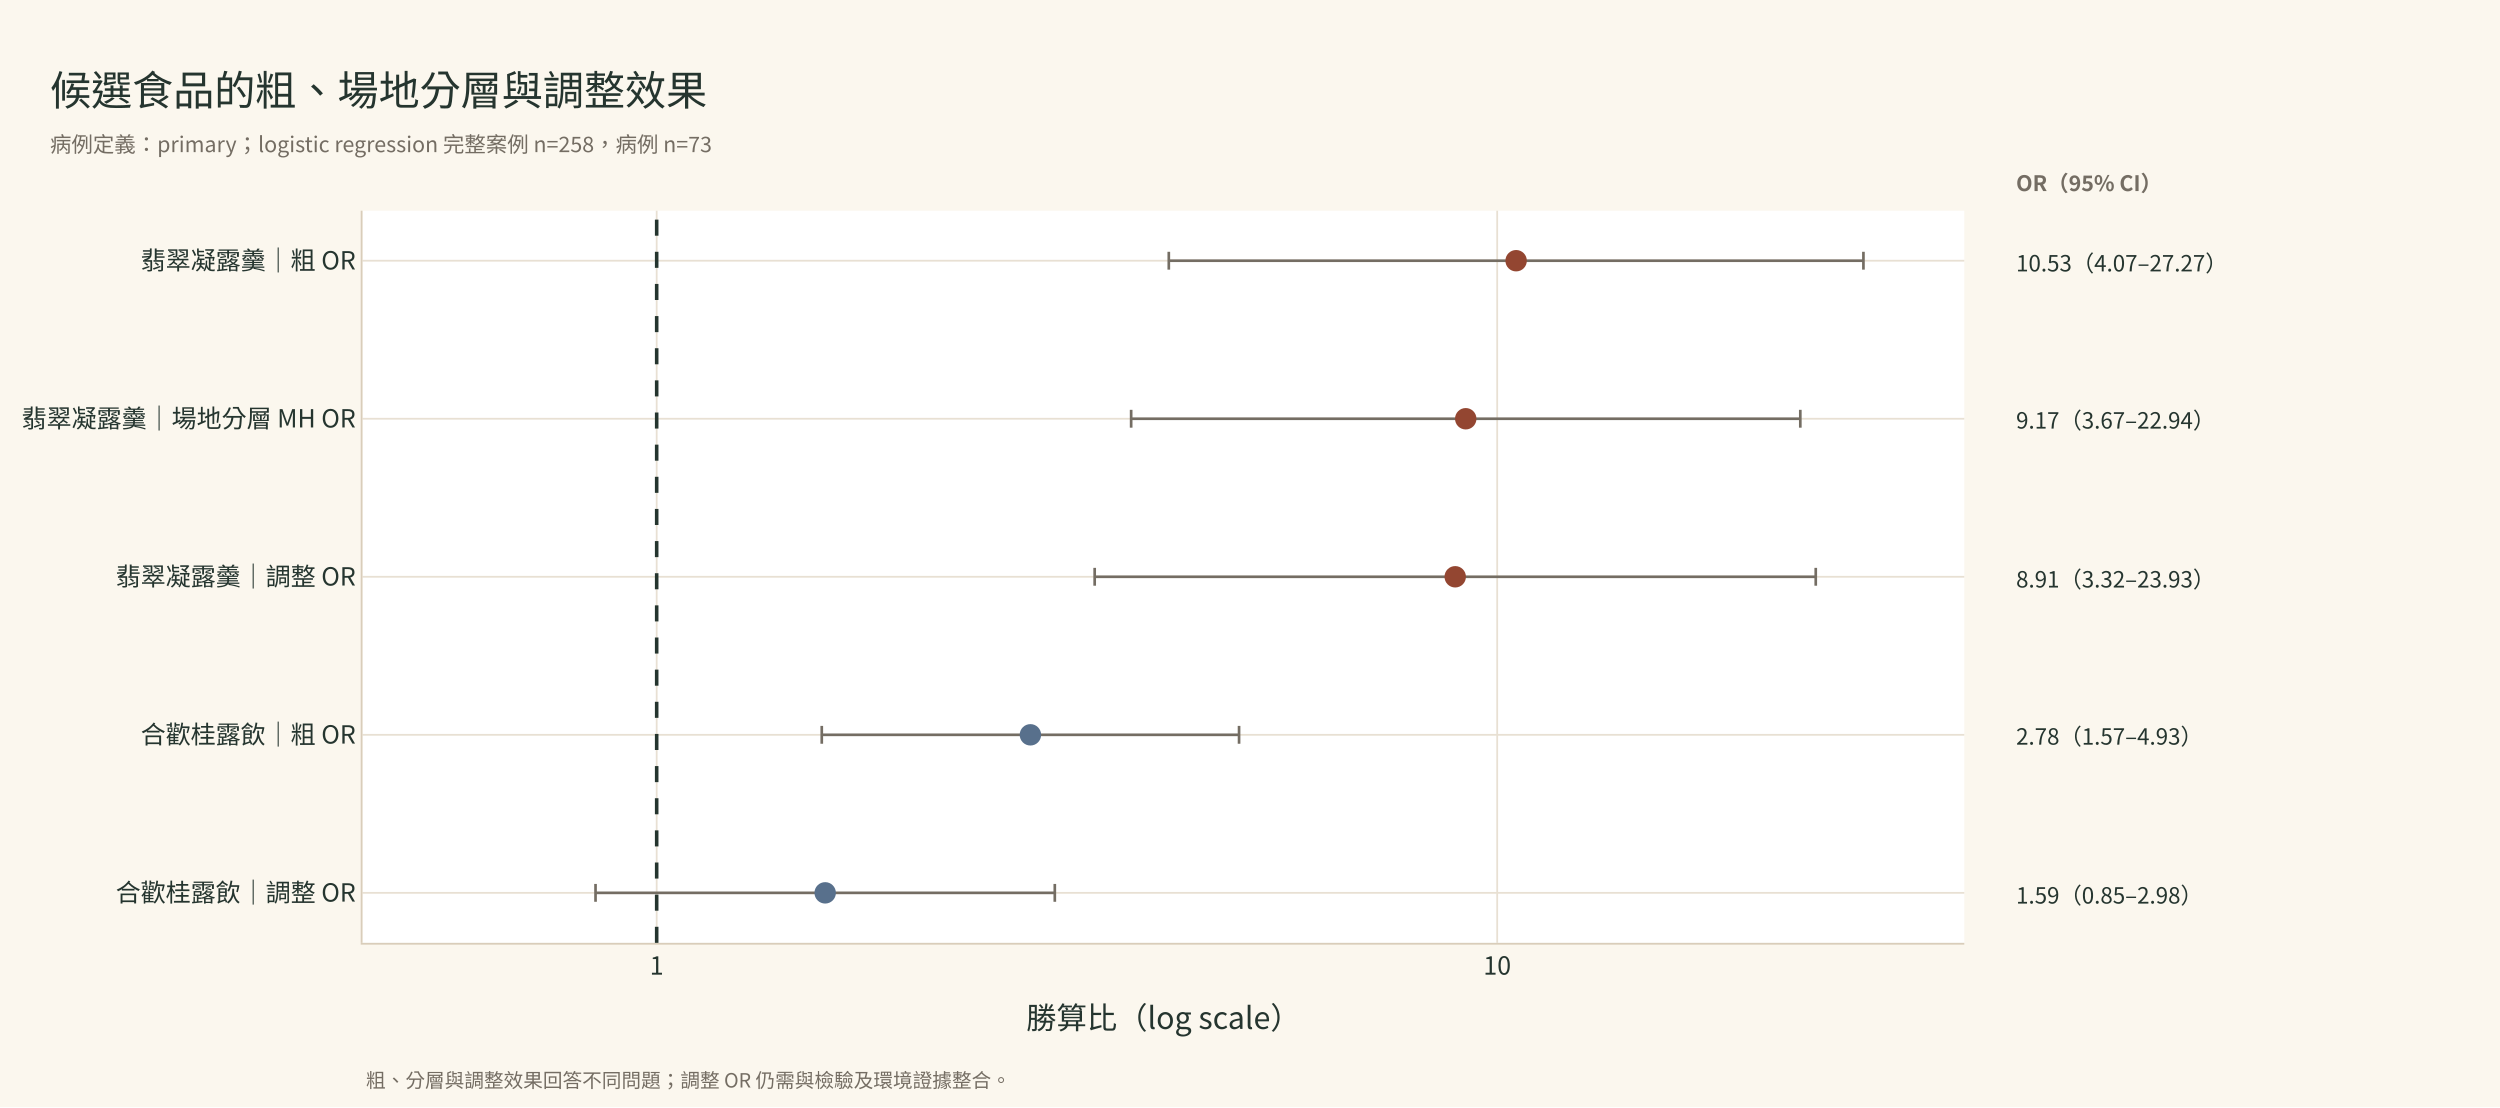
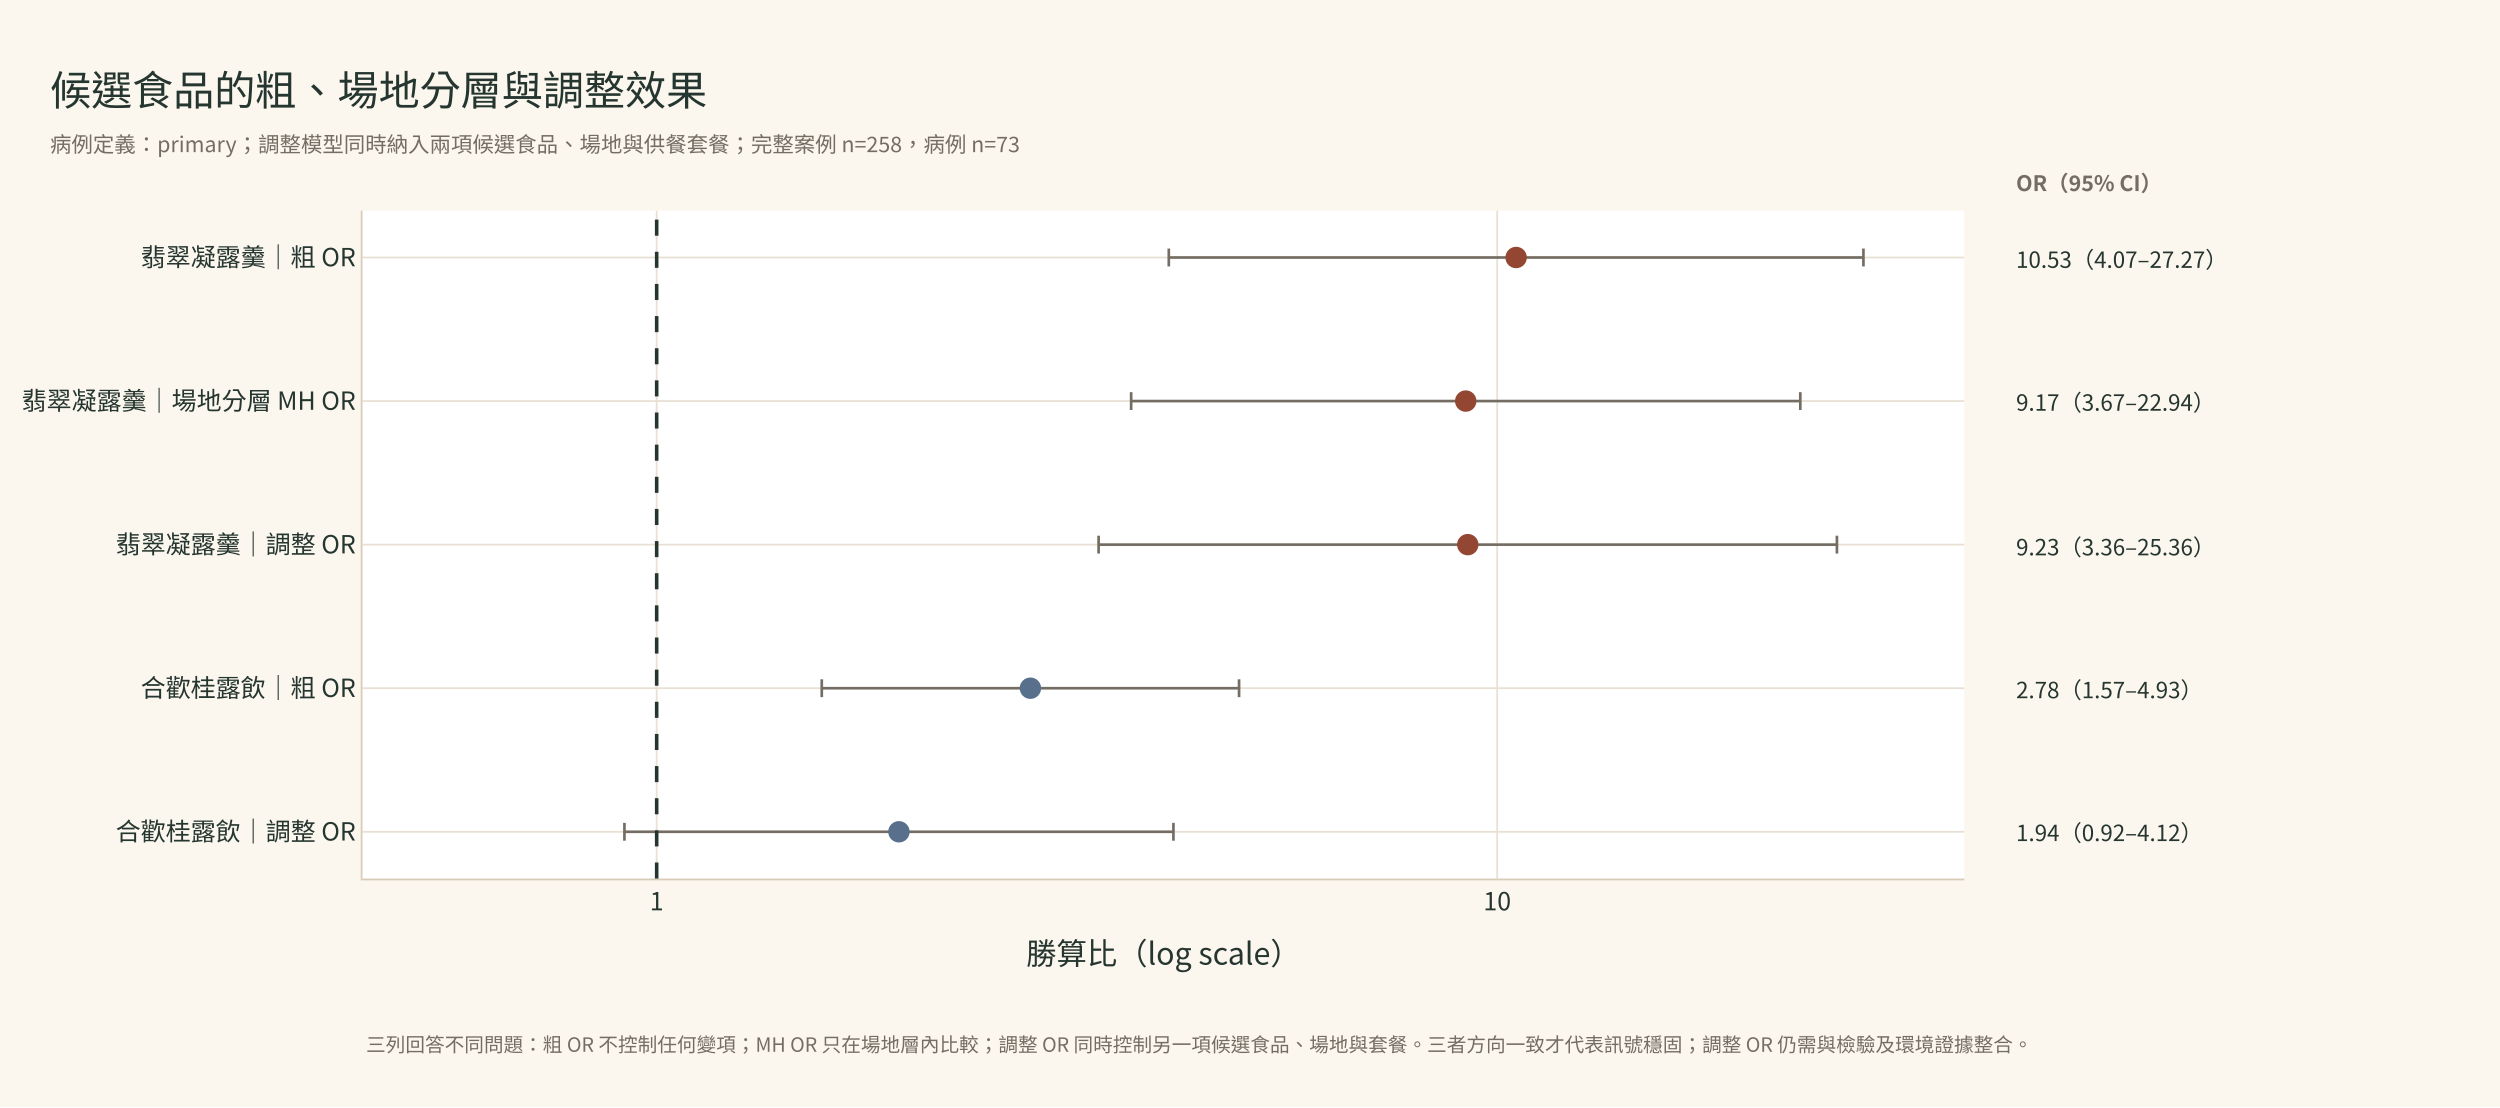
<svg xmlns="http://www.w3.org/2000/svg" class="main-svg" width="1400" height="620" style="" viewBox="0 0 1400 620">
  <rect x="0" y="0" width="1400" height="620" style="fill: rgb(251, 247, 238); fill-opacity: 1;" />
-   <defs id="defs-be001d">
+   <defs id="defs-b556b6">
    <g class="clips">
-       <clipPath id="clipbe001dxyplot" class="plotclip">
-         <rect width="897" height="410" />
-       </clipPath>
-       <clipPath class="axesclip" id="clipbe001dx">
+       <clipPath id="clipb556b6xyplot" class="plotclip">
+         <rect width="897" height="374" />
+       </clipPath>
+       <clipPath class="axesclip" id="clipb556b6x">
        <rect x="203" y="0" width="897" height="620" />
      </clipPath>
-       <clipPath class="axesclip" id="clipbe001dy">
-         <rect x="0" y="118" width="1400" height="410" />
-       </clipPath>
-       <clipPath class="axesclip" id="clipbe001dxy">
-         <rect x="203" y="118" width="897" height="410" />
+       <clipPath class="axesclip" id="clipb556b6y">
+         <rect x="0" y="118" width="1400" height="374" />
+       </clipPath>
+       <clipPath class="axesclip" id="clipb556b6xy">
+         <rect x="203" y="118" width="897" height="374" />
      </clipPath>
    </g>
    <g class="gradients" />
    <g class="patterns" />
  </defs>
  <g class="bglayer">
-     <rect class="bg" x="203" y="118" width="897" height="410" style="fill: rgb(255, 255, 255); fill-opacity: 1; stroke-width: 0;" />
+     <rect class="bg" x="203" y="118" width="897" height="374" style="fill: rgb(255, 255, 255); fill-opacity: 1; stroke-width: 0;" />
  </g>
  <g class="layer-below">
    <g class="imagelayer" />
    <g class="shapelayer" />
  </g>
  <g class="cartesianlayer">
    <g class="subplot xy">
      <g class="layer-subplot">
        <g class="shapelayer" />
        <g class="imagelayer" />
      </g>
      <g class="minor-gridlayer">
        <g class="x" />
        <g class="y" />
      </g>
      <g class="gridlayer">
        <g class="x">
-           <path class="xgrid crisp" transform="translate(367.74,0)" d="M0,118v410" style="stroke: rgb(232, 224, 211); stroke-opacity: 1; stroke-width: 1px;" />
-           <path class="xgrid crisp" transform="translate(838.43,0)" d="M0,118v410" style="stroke: rgb(232, 224, 211); stroke-opacity: 1; stroke-width: 1px;" />
+           <path class="xgrid crisp" transform="translate(367.74,0)" d="M0,118v374" style="stroke: rgb(232, 224, 211); stroke-opacity: 1; stroke-width: 1px;" />
+           <path class="xgrid crisp" transform="translate(838.43,0)" d="M0,118v374" style="stroke: rgb(232, 224, 211); stroke-opacity: 1; stroke-width: 1px;" />
        </g>
        <g class="y">
-           <path class="ygrid crisp" transform="translate(0,500)" d="M203,0h897" style="stroke: rgb(232, 224, 211); stroke-opacity: 1; stroke-width: 1px;" />
-           <path class="ygrid crisp" transform="translate(0,411.5)" d="M203,0h897" style="stroke: rgb(232, 224, 211); stroke-opacity: 1; stroke-width: 1px;" />
-           <path class="ygrid crisp" transform="translate(0,323)" d="M203,0h897" style="stroke: rgb(232, 224, 211); stroke-opacity: 1; stroke-width: 1px;" />
-           <path class="ygrid crisp" transform="translate(0,234.5)" d="M203,0h897" style="stroke: rgb(232, 224, 211); stroke-opacity: 1; stroke-width: 1px;" />
-           <path class="ygrid crisp" transform="translate(0,146)" d="M203,0h897" style="stroke: rgb(232, 224, 211); stroke-opacity: 1; stroke-width: 1px;" />
+           <path class="ygrid crisp" transform="translate(0,465.8)" d="M203,0h897" style="stroke: rgb(232, 224, 211); stroke-opacity: 1; stroke-width: 1px;" />
+           <path class="ygrid crisp" transform="translate(0,385.4)" d="M203,0h897" style="stroke: rgb(232, 224, 211); stroke-opacity: 1; stroke-width: 1px;" />
+           <path class="ygrid crisp" transform="translate(0,305)" d="M203,0h897" style="stroke: rgb(232, 224, 211); stroke-opacity: 1; stroke-width: 1px;" />
+           <path class="ygrid crisp" transform="translate(0,224.6)" d="M203,0h897" style="stroke: rgb(232, 224, 211); stroke-opacity: 1; stroke-width: 1px;" />
+           <path class="ygrid crisp" transform="translate(0,144.2)" d="M203,0h897" style="stroke: rgb(232, 224, 211); stroke-opacity: 1; stroke-width: 1px;" />
        </g>
      </g>
      <g class="zerolinelayer" />
      <g class="layer-between">
        <g class="shapelayer" />
        <g class="imagelayer" />
      </g>
      <path class="xlines-below" />
      <path class="ylines-below" />
      <g class="overlines-below" />
      <g class="xaxislayer-below" />
      <g class="yaxislayer-below" />
      <g class="overaxes-below" />
      <g class="overplot">
-         <g class="xy" transform="translate(203,118)" clip-path="url(#clipbe001dxyplot)">
+         <g class="xy" transform="translate(203,118)" clip-path="url(#clipb556b6xyplot)">
          <g class="scatterlayer mlayer">
-             <g class="trace scatter trace8b8fb4" style="stroke-miterlimit: 2; opacity: 1;">
+             <g class="trace scatter trace92e28a" style="stroke-miterlimit: 2; opacity: 1;">
              <g class="fills" />
              <g class="errorbars">
                <g class="errorbar" style="opacity: 1;">
-                   <path class="xerror" d="M387.69,377v10m0,-5H130.5m0,-5v10" style="vector-effect: none; stroke-width: 1.5px; stroke: rgb(116, 109, 99); stroke-opacity: 1;" />
-                 </g>
-                 <g class="errorbar" style="opacity: 1;">
-                   <path class="xerror" d="M490.87,288.5v10m0,-5H257.19m0,-5v10" style="vector-effect: none; stroke-width: 1.5px; stroke: rgb(116, 109, 99); stroke-opacity: 1;" />
-                 </g>
-                 <g class="errorbar" style="opacity: 1;">
-                   <path class="xerror" d="M813.82,200v10m0,-5H410.02m0,-5v10" style="vector-effect: none; stroke-width: 1.5px; stroke: rgb(116, 109, 99); stroke-opacity: 1;" />
-                 </g>
-                 <g class="errorbar" style="opacity: 1;">
-                   <path class="xerror" d="M805.17,111.5v10m0,-5H430.44m0,-5v10" style="vector-effect: none; stroke-width: 1.5px; stroke: rgb(116, 109, 99); stroke-opacity: 1;" />
-                 </g>
-                 <g class="errorbar" style="opacity: 1;">
-                   <path class="xerror" d="M840.52,23v10m0,-5H451.53m0,-5v10" style="vector-effect: none; stroke-width: 1.5px; stroke: rgb(116, 109, 99); stroke-opacity: 1;" />
+                   <path class="xerror" d="M454.12,342.8v10m0,-5H146.68m0,-5v10" style="vector-effect: none; stroke-width: 1.5px; stroke: rgb(116, 109, 99); stroke-opacity: 1;" />
+                 </g>
+                 <g class="errorbar" style="opacity: 1;">
+                   <path class="xerror" d="M490.87,262.4v10m0,-5H257.19m0,-5v10" style="vector-effect: none; stroke-width: 1.5px; stroke: rgb(116, 109, 99); stroke-opacity: 1;" />
+                 </g>
+                 <g class="errorbar" style="opacity: 1;">
+                   <path class="xerror" d="M825.68,182v10m0,-5H412.22m0,-5v10" style="vector-effect: none; stroke-width: 1.5px; stroke: rgb(116, 109, 99); stroke-opacity: 1;" />
+                 </g>
+                 <g class="errorbar" style="opacity: 1;">
+                   <path class="xerror" d="M805.17,101.6v10m0,-5H430.44m0,-5v10" style="vector-effect: none; stroke-width: 1.5px; stroke: rgb(116, 109, 99); stroke-opacity: 1;" />
+                 </g>
+                 <g class="errorbar" style="opacity: 1;">
+                   <path class="xerror" d="M840.52,21.2v10m0,-5H451.53m0,-5v10" style="vector-effect: none; stroke-width: 1.5px; stroke: rgb(116, 109, 99); stroke-opacity: 1;" />
                </g>
              </g>
              <g class="lines" />
              <g class="points">
-                 <path class="point plotly-customdata" transform="translate(259.1,382)" d="M6,0A6,6 0 1,1 0,-6A6,6 0 0,1 6,0Z" style="opacity: 1; stroke-width: 0px; fill: rgb(88, 112, 140); fill-opacity: 1;" />
-                 <path class="point plotly-customdata" transform="translate(374.03,293.5)" d="M6,0A6,6 0 1,1 0,-6A6,6 0 0,1 6,0Z" style="opacity: 1; stroke-width: 0px; fill: rgb(88, 112, 140); fill-opacity: 1;" />
-                 <path class="point plotly-customdata" transform="translate(611.92,205)" d="M6,0A6,6 0 1,1 0,-6A6,6 0 0,1 6,0Z" style="opacity: 1; stroke-width: 0px; fill: rgb(147, 70, 49); fill-opacity: 1;" />
-                 <path class="point plotly-customdata" transform="translate(617.81,116.5)" d="M6,0A6,6 0 1,1 0,-6A6,6 0 0,1 6,0Z" style="opacity: 1; stroke-width: 0px; fill: rgb(147, 70, 49); fill-opacity: 1;" />
-                 <path class="point plotly-customdata" transform="translate(646.03,28)" d="M6,0A6,6 0 1,1 0,-6A6,6 0 0,1 6,0Z" style="opacity: 1; stroke-width: 0px; fill: rgb(147, 70, 49); fill-opacity: 1;" />
+                 <path class="point plotly-customdata" transform="translate(300.4,347.8)" d="M6,0A6,6 0 1,1 0,-6A6,6 0 0,1 6,0Z" style="opacity: 1; stroke-width: 0px; fill: rgb(88, 112, 140); fill-opacity: 1;" />
+                 <path class="point plotly-customdata" transform="translate(374.03,267.4)" d="M6,0A6,6 0 1,1 0,-6A6,6 0 0,1 6,0Z" style="opacity: 1; stroke-width: 0px; fill: rgb(88, 112, 140); fill-opacity: 1;" />
+                 <path class="point plotly-customdata" transform="translate(618.95,187)" d="M6,0A6,6 0 1,1 0,-6A6,6 0 0,1 6,0Z" style="opacity: 1; stroke-width: 0px; fill: rgb(147, 70, 49); fill-opacity: 1;" />
+                 <path class="point plotly-customdata" transform="translate(617.81,106.6)" d="M6,0A6,6 0 1,1 0,-6A6,6 0 0,1 6,0Z" style="opacity: 1; stroke-width: 0px; fill: rgb(147, 70, 49); fill-opacity: 1;" />
+                 <path class="point plotly-customdata" transform="translate(646.03,26.2)" d="M6,0A6,6 0 1,1 0,-6A6,6 0 0,1 6,0Z" style="opacity: 1; stroke-width: 0px; fill: rgb(147, 70, 49); fill-opacity: 1;" />
              </g>
              <g class="text" />
            </g>
          </g>
        </g>
      </g>
      <g class="zerolinelayer-above" />
-       <path class="xlines-above crisp" d="M202,528.5H1100" style="fill: none; stroke-width: 1px; stroke: rgb(217, 205, 186); stroke-opacity: 1;" />
-       <path class="ylines-above crisp" d="M202.5,118V528" style="fill: none; stroke-width: 1px; stroke: rgb(217, 205, 186); stroke-opacity: 1;" />
+       <path class="xlines-above crisp" d="M202,492.5H1100" style="fill: none; stroke-width: 1px; stroke: rgb(217, 205, 186); stroke-opacity: 1;" />
+       <path class="ylines-above crisp" d="M202.5,118V492" style="fill: none; stroke-width: 1px; stroke: rgb(217, 205, 186); stroke-opacity: 1;" />
      <g class="overlines-above" />
      <g class="xaxislayer-above">
        <g class="xtick">
-           <text text-anchor="middle" x="0" y="545.8" transform="translate(367.74,0)" style="font-family: 'Noto Sans CJK TC', 'Noto Sans TC', 'Microsoft JhengHei', sans-serif; font-size: 14px; fill: rgb(37, 53, 47); fill-opacity: 1; white-space: pre;">1</text>
+           <text text-anchor="middle" x="0" y="509.8" transform="translate(367.74,0)" style="font-family: 'Noto Sans CJK TC', 'Noto Sans TC', 'Microsoft JhengHei', sans-serif; font-size: 14px; fill: rgb(37, 53, 47); fill-opacity: 1; white-space: pre;">1</text>
        </g>
        <g class="xtick">
-           <text text-anchor="middle" x="0" y="545.8" style="font-family: 'Noto Sans CJK TC', 'Noto Sans TC', 'Microsoft JhengHei', sans-serif; font-size: 14px; fill: rgb(37, 53, 47); fill-opacity: 1; white-space: pre;" transform="translate(838.43,0)">10</text>
+           <text text-anchor="middle" x="0" y="509.8" style="font-family: 'Noto Sans CJK TC', 'Noto Sans TC', 'Microsoft JhengHei', sans-serif; font-size: 14px; fill: rgb(37, 53, 47); fill-opacity: 1; white-space: pre;" transform="translate(838.43,0)">10</text>
        </g>
      </g>
      <g class="yaxislayer-above">
        <g class="ytick">
-           <text text-anchor="end" x="199.2" y="4.9" transform="translate(0,500)" style="font-family: 'Noto Sans CJK TC', 'Noto Sans TC', 'Microsoft JhengHei', sans-serif; font-size: 14px; fill: rgb(37, 53, 47); fill-opacity: 1; white-space: pre;">合歡桂露飲｜調整 OR</text>
-         </g>
-         <g class="ytick">
-           <text text-anchor="end" x="199.2" y="4.9" transform="translate(0,411.5)" style="font-family: 'Noto Sans CJK TC', 'Noto Sans TC', 'Microsoft JhengHei', sans-serif; font-size: 14px; fill: rgb(37, 53, 47); fill-opacity: 1; white-space: pre;">合歡桂露飲｜粗 OR</text>
-         </g>
-         <g class="ytick">
-           <text text-anchor="end" x="199.2" y="4.9" transform="translate(0,323)" style="font-family: 'Noto Sans CJK TC', 'Noto Sans TC', 'Microsoft JhengHei', sans-serif; font-size: 14px; fill: rgb(37, 53, 47); fill-opacity: 1; white-space: pre;">翡翠凝露羹｜調整 OR</text>
-         </g>
-         <g class="ytick">
-           <text text-anchor="end" x="199.2" y="4.9" transform="translate(0,234.5)" style="font-family: 'Noto Sans CJK TC', 'Noto Sans TC', 'Microsoft JhengHei', sans-serif; font-size: 14px; fill: rgb(37, 53, 47); fill-opacity: 1; white-space: pre;">翡翠凝露羹｜場地分層 MH OR</text>
-         </g>
-         <g class="ytick">
-           <text text-anchor="end" x="199.2" y="4.9" transform="translate(0,146)" style="font-family: 'Noto Sans CJK TC', 'Noto Sans TC', 'Microsoft JhengHei', sans-serif; font-size: 14px; fill: rgb(37, 53, 47); fill-opacity: 1; white-space: pre;">翡翠凝露羹｜粗 OR</text>
+           <text text-anchor="end" x="199.2" y="4.9" transform="translate(0,465.8)" style="font-family: 'Noto Sans CJK TC', 'Noto Sans TC', 'Microsoft JhengHei', sans-serif; font-size: 14px; fill: rgb(37, 53, 47); fill-opacity: 1; white-space: pre;">合歡桂露飲｜調整 OR</text>
+         </g>
+         <g class="ytick">
+           <text text-anchor="end" x="199.2" y="4.9" transform="translate(0,385.4)" style="font-family: 'Noto Sans CJK TC', 'Noto Sans TC', 'Microsoft JhengHei', sans-serif; font-size: 14px; fill: rgb(37, 53, 47); fill-opacity: 1; white-space: pre;">合歡桂露飲｜粗 OR</text>
+         </g>
+         <g class="ytick">
+           <text text-anchor="end" x="199.2" y="4.9" transform="translate(0,305)" style="font-family: 'Noto Sans CJK TC', 'Noto Sans TC', 'Microsoft JhengHei', sans-serif; font-size: 14px; fill: rgb(37, 53, 47); fill-opacity: 1; white-space: pre;">翡翠凝露羹｜調整 OR</text>
+         </g>
+         <g class="ytick">
+           <text text-anchor="end" x="199.2" y="4.9" transform="translate(0,224.6)" style="font-family: 'Noto Sans CJK TC', 'Noto Sans TC', 'Microsoft JhengHei', sans-serif; font-size: 14px; fill: rgb(37, 53, 47); fill-opacity: 1; white-space: pre;">翡翠凝露羹｜場地分層 MH OR</text>
+         </g>
+         <g class="ytick">
+           <text text-anchor="end" x="199.2" y="4.9" transform="translate(0,144.2)" style="font-family: 'Noto Sans CJK TC', 'Noto Sans TC', 'Microsoft JhengHei', sans-serif; font-size: 14px; fill: rgb(37, 53, 47); fill-opacity: 1; white-space: pre;">翡翠凝露羹｜粗 OR</text>
        </g>
      </g>
      <g class="overaxes-above" />
    </g>
  </g>
  <g class="polarlayer" />
  <g class="smithlayer" />
  <g class="ternarylayer" />
  <g class="geolayer" />
  <g class="funnelarealayer" />
  <g class="pielayer" />
  <g class="iciclelayer" />
  <g class="treemaplayer" />
  <g class="sunburstlayer" />
  <g class="glimages" />
-   <defs id="topdefs-be001d">
+   <defs id="topdefs-b556b6">
    <g class="clips" />
  </defs>
  <g class="layer-above">
    <g class="imagelayer" />
    <g class="shapelayer">
-       <g class="shape-group" data-index="0" clip-path="url(#clipbe001dx)">
-         <path data-index="0" fill-rule="evenodd" d="M367.74,528L367.74,118" style="opacity: 1; stroke: rgb(37, 53, 47); stroke-opacity: 1; fill: rgb(0, 0, 0); fill-opacity: 0; stroke-dasharray: 9px, 9px; stroke-width: 2px;" />
+       <g class="shape-group" data-index="0" clip-path="url(#clipb556b6x)">
+         <path data-index="0" fill-rule="evenodd" d="M367.74,492L367.74,118" style="opacity: 1; stroke: rgb(37, 53, 47); stroke-opacity: 1; fill: rgb(0, 0, 0); fill-opacity: 0; stroke-dasharray: 9px, 9px; stroke-width: 2px;" />
      </g>
    </g>
  </g>
  <g class="infolayer">
    <g class="g-gtitle">
      <text class="gtitle" x="28" y="59" text-anchor="start" dy="0em" style="opacity: 1; font-family: 'Noto Sans CJK TC', 'Noto Sans TC', 'Microsoft JhengHei', sans-serif; font-size: 23px; fill: rgb(37, 53, 47); fill-opacity: 1; white-space: pre;">候選食品的粗、場地分層與調整效果</text>
-       <text class="gtitle-subtitle" x="28" y="85.2" text-anchor="start" dy="0em" style="opacity: 1; font-family: 'Noto Sans CJK TC', 'Noto Sans TC', 'Microsoft JhengHei', sans-serif; font-size: 12px; fill: rgb(116, 109, 99); fill-opacity: 1; white-space: pre;">病例定義：primary；logistic regression 完整案例 n=258，病例 n=73</text>
+       <text class="gtitle-subtitle" x="28" y="85.2" text-anchor="start" dy="0em" style="opacity: 1; font-family: 'Noto Sans CJK TC', 'Noto Sans TC', 'Microsoft JhengHei', sans-serif; font-size: 12px; fill: rgb(116, 109, 99); fill-opacity: 1; white-space: pre;">病例定義：primary；調整模型同時納入兩項候選食品、場地與供餐套餐；完整案例 n=258，病例 n=73</text>
    </g>
    <g class="g-xtitle">
-       <text class="xtitle" x="651.5" y="576.2" text-anchor="middle" style="opacity: 1; font-family: 'Noto Sans CJK TC', 'Noto Sans TC', 'Microsoft JhengHei', sans-serif; font-size: 17px; fill: rgb(37, 53, 47); fill-opacity: 1; white-space: pre;">勝算比（log scale）</text>
+       <text class="xtitle" x="651.5" y="540.2" text-anchor="middle" style="opacity: 1; font-family: 'Noto Sans CJK TC', 'Noto Sans TC', 'Microsoft JhengHei', sans-serif; font-size: 17px; fill: rgb(37, 53, 47); fill-opacity: 1; white-space: pre;">勝算比（log scale）</text>
    </g>
    <g class="g-ytitle" />
    <g class="annotation" data-index="0" style="opacity: 1;">
      <g class="annotation-text-g" transform="rotate(0,1169.91,101.5)">
        <g class="cursor-pointer" transform="translate(1127,91)">
          <rect class="bg" x="0.5" y="0.5" width="85" height="20" style="stroke-width: 1px; stroke: rgb(0, 0, 0); stroke-opacity: 0; fill: rgb(0, 0, 0); fill-opacity: 0;" />
          <text class="annotation-text" text-anchor="middle" x="42.852" y="16" style="font-family: 'Noto Sans CJK TC', 'Noto Sans TC', 'Microsoft JhengHei', sans-serif; font-size: 12px; fill: rgb(116, 109, 99); fill-opacity: 1; white-space: pre;">
            <tspan style="font-weight:bold">OR（95% CI）</tspan>
          </text>
        </g>
      </g>
    </g>
    <g class="annotation" data-index="1" style="opacity: 1;">
-       <g class="annotation-text-g" transform="rotate(0,1181.41,500)">
-         <g class="cursor-pointer" transform="translate(1127,489)">
+       <g class="annotation-text-g" transform="rotate(0,1181.41,465.8)">
+         <g class="cursor-pointer" transform="translate(1127,454)">
          <rect class="bg" x="0.5" y="0.5" width="108" height="22" style="stroke-width: 1px; stroke: rgb(0, 0, 0); stroke-opacity: 0; fill: rgb(0, 0, 0); fill-opacity: 0;" />
-           <text class="annotation-text" text-anchor="middle" x="54.289" y="17" style="font-family: 'Noto Sans CJK TC', 'Noto Sans TC', 'Microsoft JhengHei', sans-serif; font-size: 12.5px; fill: rgb(37, 53, 47); fill-opacity: 1; white-space: pre;">1.59（0.85–2.98）</text>
+           <text class="annotation-text" text-anchor="middle" x="54.289" y="17" style="font-family: 'Noto Sans CJK TC', 'Noto Sans TC', 'Microsoft JhengHei', sans-serif; font-size: 12.5px; fill: rgb(37, 53, 47); fill-opacity: 1; white-space: pre;">1.94（0.92–4.12）</text>
        </g>
      </g>
    </g>
    <g class="annotation" data-index="2" style="opacity: 1;">
-       <g class="annotation-text-g" transform="rotate(0,1181.41,411.5)">
-         <g class="cursor-pointer" transform="translate(1127,400)">
+       <g class="annotation-text-g" transform="rotate(0,1181.41,385.4)">
+         <g class="cursor-pointer" transform="translate(1127,374)">
          <rect class="bg" x="0.5" y="0.5" width="108" height="22" style="stroke-width: 1px; stroke: rgb(0, 0, 0); stroke-opacity: 0; fill: rgb(0, 0, 0); fill-opacity: 0;" />
          <text class="annotation-text" text-anchor="middle" x="54.289" y="17" style="font-family: 'Noto Sans CJK TC', 'Noto Sans TC', 'Microsoft JhengHei', sans-serif; font-size: 12.5px; fill: rgb(37, 53, 47); fill-opacity: 1; white-space: pre;">2.78（1.57–4.93）</text>
        </g>
      </g>
    </g>
    <g class="annotation" data-index="3" style="opacity: 1;">
-       <g class="annotation-text-g" transform="rotate(0,1184.91,323)">
-         <g class="cursor-pointer" transform="translate(1127,312)">
+       <g class="annotation-text-g" transform="rotate(0,1184.91,305)">
+         <g class="cursor-pointer" transform="translate(1127,294)">
          <rect class="bg" x="0.5" y="0.5" width="115" height="22" style="stroke-width: 1px; stroke: rgb(0, 0, 0); stroke-opacity: 0; fill: rgb(0, 0, 0); fill-opacity: 0;" />
-           <text class="annotation-text" text-anchor="middle" x="57.758" y="17" style="font-family: 'Noto Sans CJK TC', 'Noto Sans TC', 'Microsoft JhengHei', sans-serif; font-size: 12.5px; fill: rgb(37, 53, 47); fill-opacity: 1; white-space: pre;">8.91（3.32–23.93）</text>
+           <text class="annotation-text" text-anchor="middle" x="57.758" y="17" style="font-family: 'Noto Sans CJK TC', 'Noto Sans TC', 'Microsoft JhengHei', sans-serif; font-size: 12.5px; fill: rgb(37, 53, 47); fill-opacity: 1; white-space: pre;">9.23（3.36–25.36）</text>
        </g>
      </g>
    </g>
    <g class="annotation" data-index="4" style="opacity: 1;">
-       <g class="annotation-text-g" transform="rotate(0,1184.91,234.5)">
-         <g class="cursor-pointer" transform="translate(1127,223)">
+       <g class="annotation-text-g" transform="rotate(0,1184.91,224.6)">
+         <g class="cursor-pointer" transform="translate(1127,213)">
          <rect class="bg" x="0.5" y="0.5" width="115" height="22" style="stroke-width: 1px; stroke: rgb(0, 0, 0); stroke-opacity: 0; fill: rgb(0, 0, 0); fill-opacity: 0;" />
          <text class="annotation-text" text-anchor="middle" x="57.758" y="17" style="font-family: 'Noto Sans CJK TC', 'Noto Sans TC', 'Microsoft JhengHei', sans-serif; font-size: 12.5px; fill: rgb(37, 53, 47); fill-opacity: 1; white-space: pre;">9.17（3.67–22.94）</text>
        </g>
      </g>
    </g>
    <g class="annotation" data-index="5" style="opacity: 1;">
-       <g class="annotation-text-g" transform="rotate(0,1187.91,146)">
-         <g class="cursor-pointer" transform="translate(1127,135)">
+       <g class="annotation-text-g" transform="rotate(0,1187.91,144.2)">
+         <g class="cursor-pointer" transform="translate(1127,133)">
          <rect class="bg" x="0.5" y="0.5" width="121" height="22" style="stroke-width: 1px; stroke: rgb(0, 0, 0); stroke-opacity: 0; fill: rgb(0, 0, 0); fill-opacity: 0;" />
          <text class="annotation-text" text-anchor="middle" x="61.227" y="17" style="font-family: 'Noto Sans CJK TC', 'Noto Sans TC', 'Microsoft JhengHei', sans-serif; font-size: 12.5px; fill: rgb(37, 53, 47); fill-opacity: 1; white-space: pre;">10.53（4.07–27.27）</text>
        </g>
      </g>
    </g>
    <g class="annotation" data-index="6" style="opacity: 1;">
-       <g class="annotation-text-g" transform="rotate(0,385.5,603.6)">
-         <g class="cursor-pointer" transform="translate(203,594)">
-           <rect class="bg" x="0.5" y="0.5" width="364" height="19" style="stroke-width: 1px; stroke: rgb(0, 0, 0); stroke-opacity: 0; fill: rgb(0, 0, 0); fill-opacity: 0;" />
-           <text class="annotation-text" text-anchor="start" x="2" y="15" style="font-family: 'Noto Sans CJK TC', 'Noto Sans TC', 'Microsoft JhengHei', sans-serif; font-size: 11px; fill: rgb(116, 109, 99); fill-opacity: 1; white-space: pre;">粗、分層與調整效果回答不同問題；調整 OR 仍需與檢驗及環境證據整合。</text>
+       <g class="annotation-text-g" transform="rotate(0,671.5,584)">
+         <g class="cursor-pointer" transform="translate(203,574)">
+           <rect class="bg" x="0.5" y="0.5" width="936" height="19" style="stroke-width: 1px; stroke: rgb(0, 0, 0); stroke-opacity: 0; fill: rgb(0, 0, 0); fill-opacity: 0;" />
+           <text class="annotation-text" text-anchor="start" x="2" y="15" style="font-family: 'Noto Sans CJK TC', 'Noto Sans TC', 'Microsoft JhengHei', sans-serif; font-size: 11px; fill: rgb(116, 109, 99); fill-opacity: 1; white-space: pre;">三列回答不同問題：粗 OR 不控制任何變項；MH OR 只在場地層內比較；調整 OR 同時控制另一項候選食品、場地與套餐。三者方向一致才代表訊號穩固；調整 OR 仍需與檢驗及環境證據整合。</text>
        </g>
      </g>
    </g>
  </g>
</svg>
